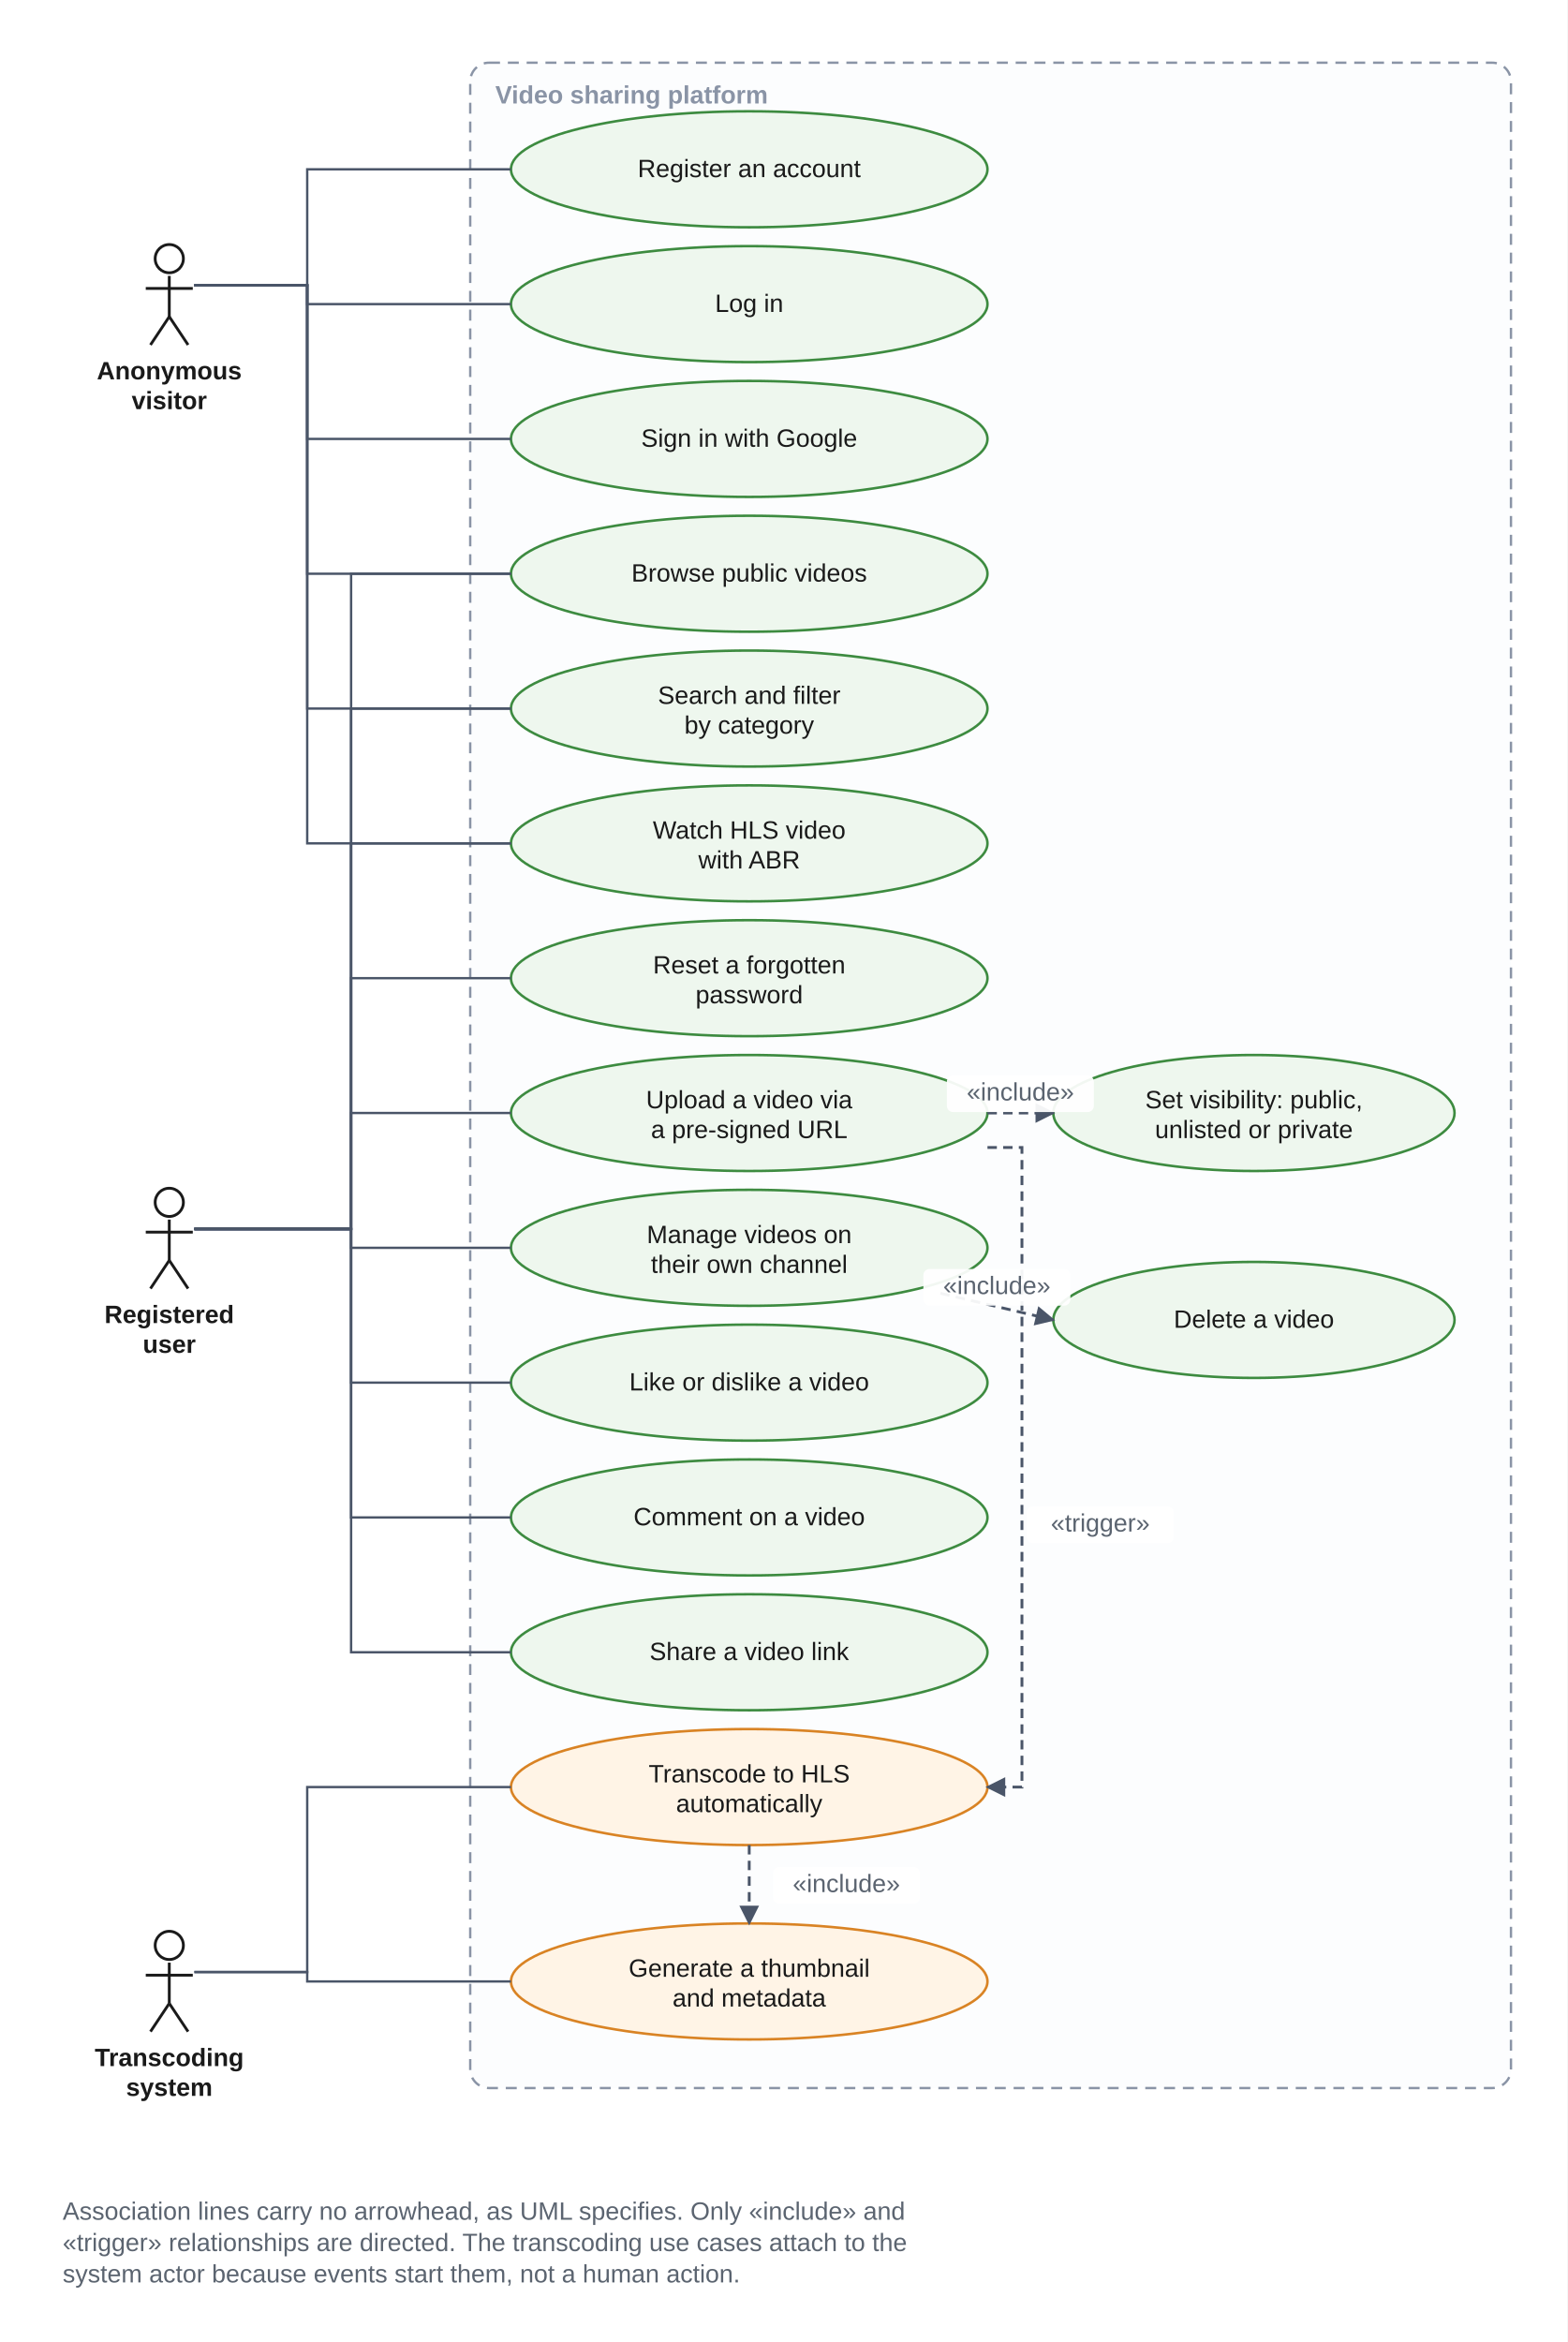
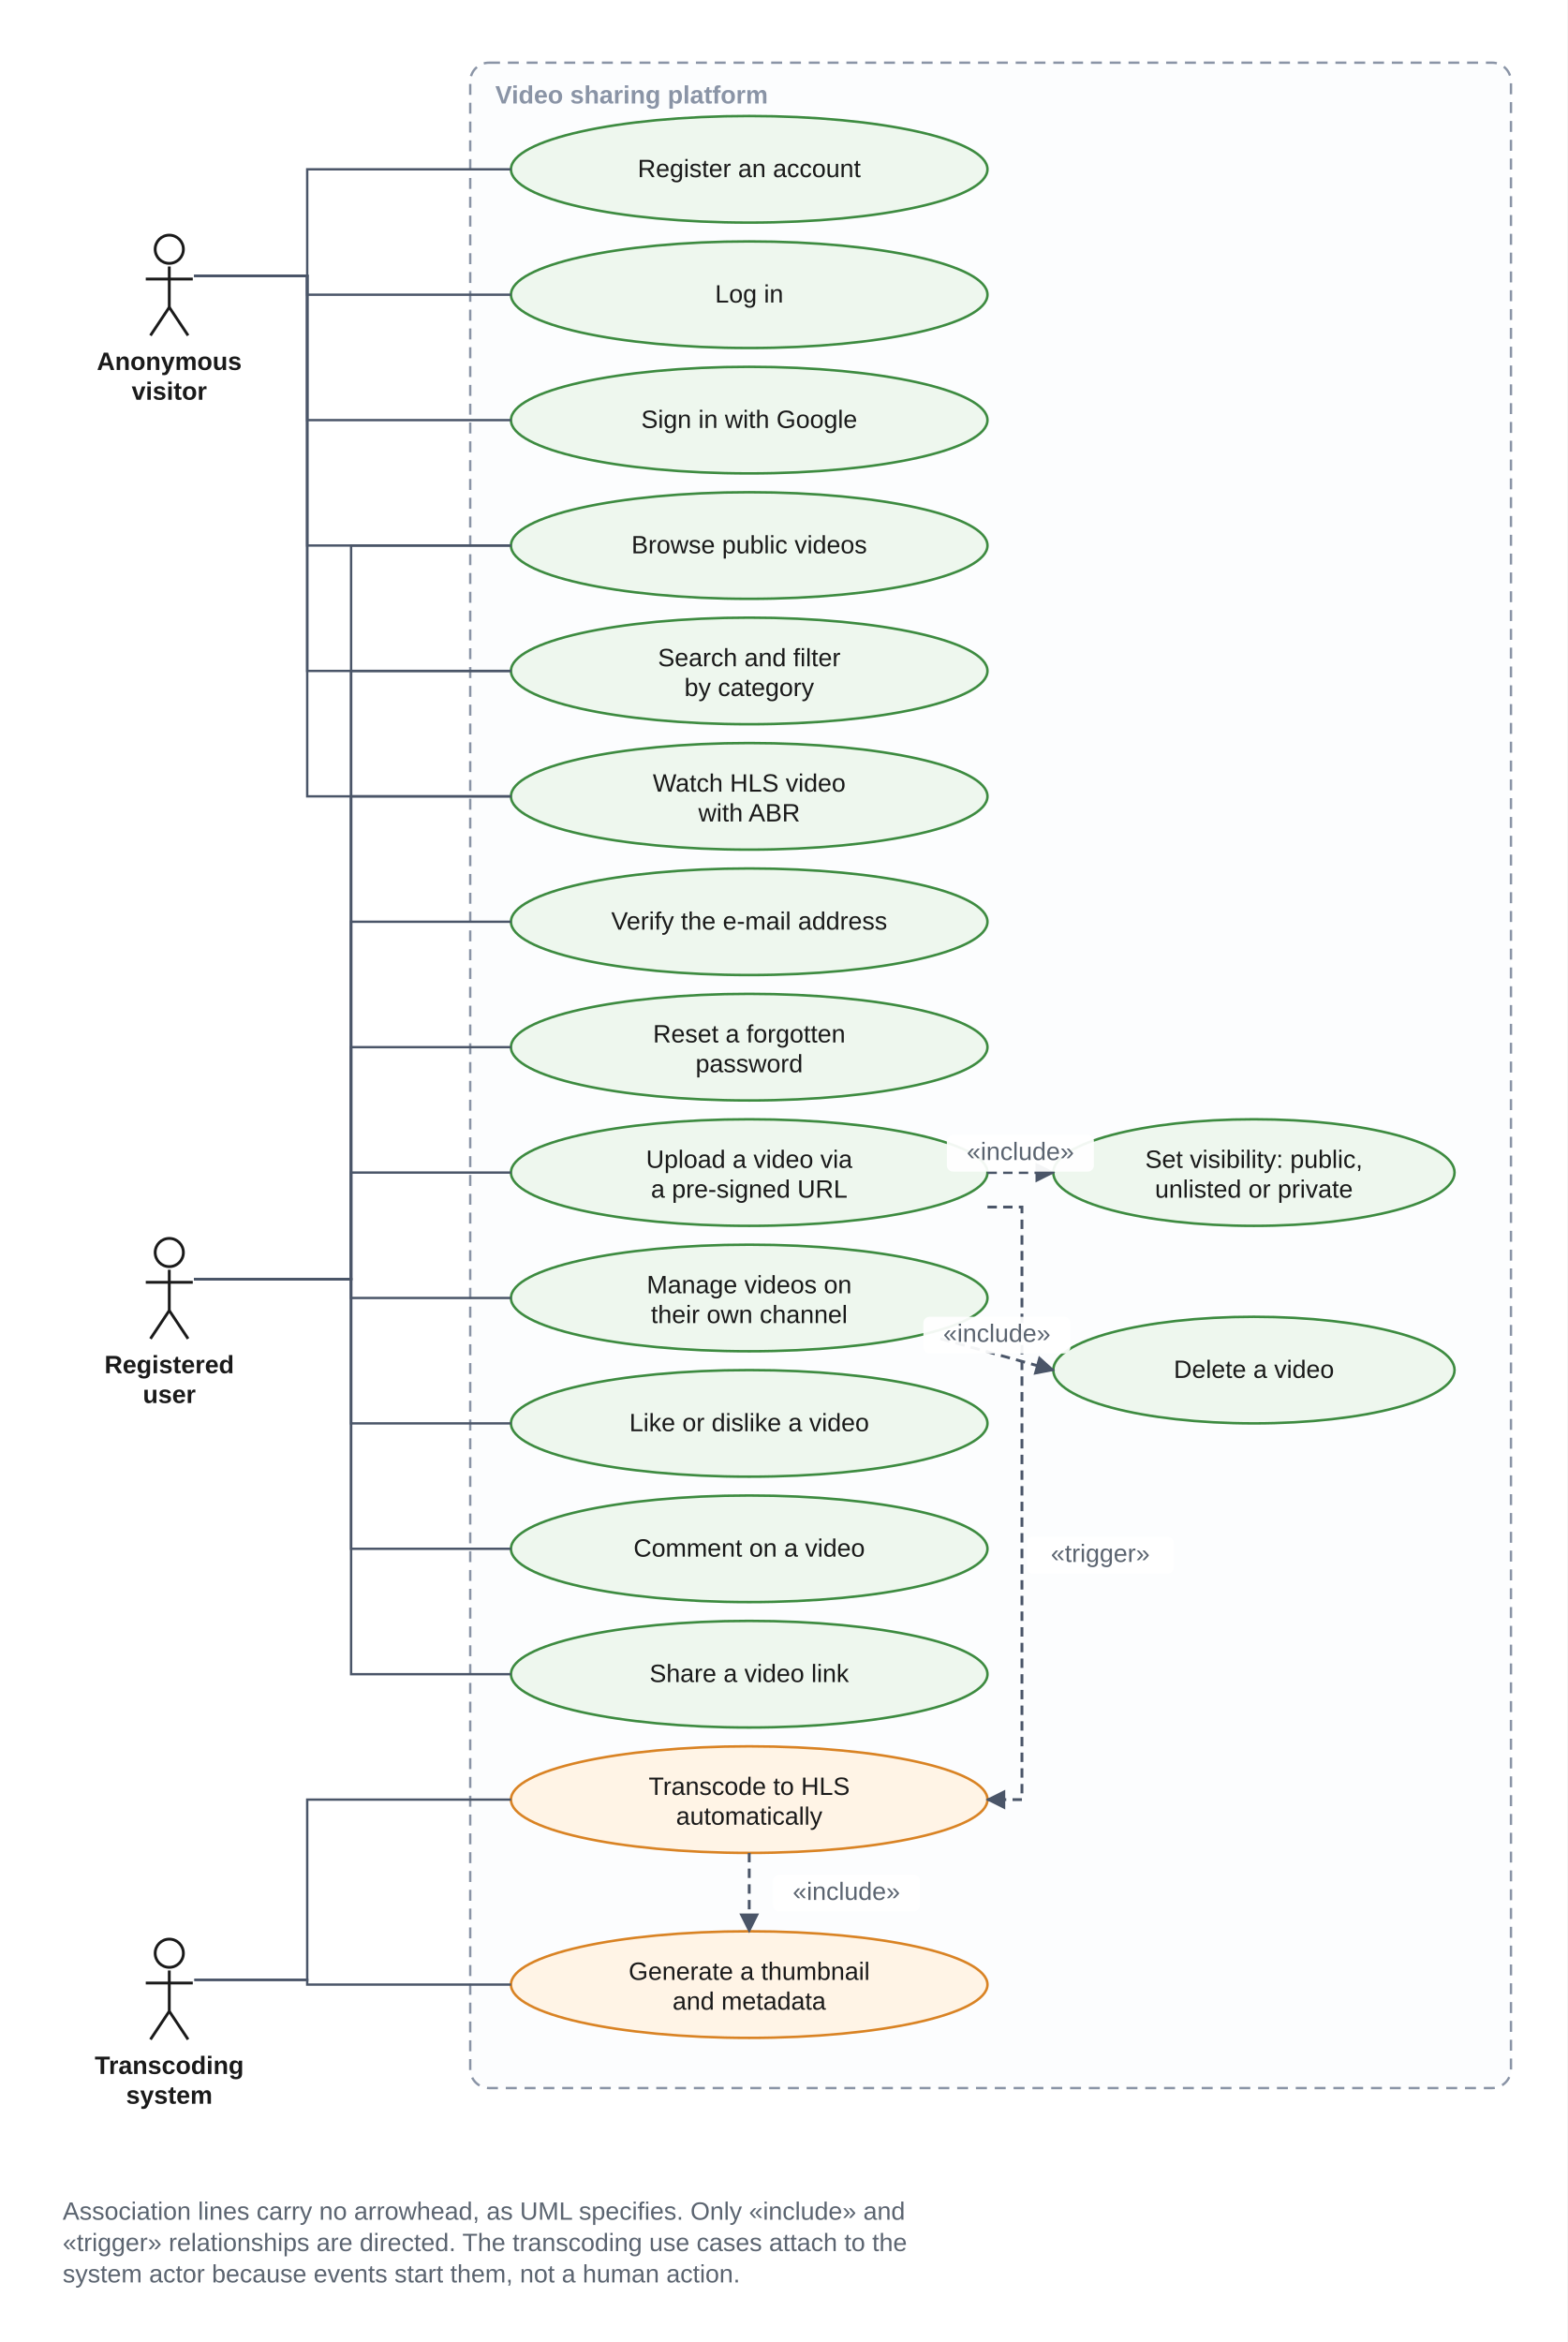
<svg xmlns="http://www.w3.org/2000/svg" width="1000" height="1494" viewBox="0 0 1000 1494">
  <defs>
    <marker id="arrow" viewBox="0 0 10 10" refX="9" refY="5" markerWidth="7" markerHeight="7" orient="auto-start-reverse">
      <path d="M 0 0 L 10 5 L 0 10 z" fill="#4a5568" />
    </marker>
  </defs>
  <rect width="1000" height="1494" fill="#ffffff" />
  <rect x="300" y="40" width="664" height="1292" rx="12" fill="#fcfdfe" stroke="#8a94a6" stroke-width="1.5" stroke-dasharray="7 5" />
  <text x="316" y="66.0" font-family="Arial, Helvetica, sans-serif" font-size="16" font-weight="bold" fill="#8a94a6" text-anchor="start">Video sharing platform</text>
-   <ellipse cx="478" cy="108" rx="152" ry="37" fill="#eef7ee" stroke="#3d8b40" stroke-width="1.6" />
+   <ellipse cx="478" cy="108" rx="152" ry="34" fill="#eef7ee" stroke="#3d8b40" stroke-width="1.6" />
  <text x="478" y="113.0" font-family="Arial, Helvetica, sans-serif" font-size="16" font-weight="normal" fill="#1a1a1a" text-anchor="middle">Register an account</text>
-   <ellipse cx="478" cy="194" rx="152" ry="37" fill="#eef7ee" stroke="#3d8b40" stroke-width="1.6" />
-   <text x="478" y="199.0" font-family="Arial, Helvetica, sans-serif" font-size="16" font-weight="normal" fill="#1a1a1a" text-anchor="middle">Log in</text>
-   <ellipse cx="478" cy="280" rx="152" ry="37" fill="#eef7ee" stroke="#3d8b40" stroke-width="1.6" />
-   <text x="478" y="285.0" font-family="Arial, Helvetica, sans-serif" font-size="16" font-weight="normal" fill="#1a1a1a" text-anchor="middle">Sign in with Google</text>
-   <ellipse cx="478" cy="366" rx="152" ry="37" fill="#eef7ee" stroke="#3d8b40" stroke-width="1.6" />
-   <text x="478" y="371.0" font-family="Arial, Helvetica, sans-serif" font-size="16" font-weight="normal" fill="#1a1a1a" text-anchor="middle">Browse public videos</text>
-   <ellipse cx="478" cy="452" rx="152" ry="37" fill="#eef7ee" stroke="#3d8b40" stroke-width="1.6" />
-   <text x="478" y="449.0" font-family="Arial, Helvetica, sans-serif" font-size="16" font-weight="normal" fill="#1a1a1a" text-anchor="middle">Search and filter</text>
-   <text x="478" y="468.0" font-family="Arial, Helvetica, sans-serif" font-size="16" font-weight="normal" fill="#1a1a1a" text-anchor="middle">by category</text>
-   <ellipse cx="478" cy="538" rx="152" ry="37" fill="#eef7ee" stroke="#3d8b40" stroke-width="1.6" />
-   <text x="478" y="535.0" font-family="Arial, Helvetica, sans-serif" font-size="16" font-weight="normal" fill="#1a1a1a" text-anchor="middle">Watch HLS video</text>
-   <text x="478" y="554.0" font-family="Arial, Helvetica, sans-serif" font-size="16" font-weight="normal" fill="#1a1a1a" text-anchor="middle">with ABR</text>
-   <ellipse cx="478" cy="624" rx="152" ry="37" fill="#eef7ee" stroke="#3d8b40" stroke-width="1.6" />
-   <text x="478" y="621.0" font-family="Arial, Helvetica, sans-serif" font-size="16" font-weight="normal" fill="#1a1a1a" text-anchor="middle">Reset a forgotten</text>
-   <text x="478" y="640.0" font-family="Arial, Helvetica, sans-serif" font-size="16" font-weight="normal" fill="#1a1a1a" text-anchor="middle">password</text>
-   <ellipse cx="478" cy="710" rx="152" ry="37" fill="#eef7ee" stroke="#3d8b40" stroke-width="1.6" />
-   <text x="478" y="707.0" font-family="Arial, Helvetica, sans-serif" font-size="16" font-weight="normal" fill="#1a1a1a" text-anchor="middle">Upload a video via</text>
-   <text x="478" y="726.0" font-family="Arial, Helvetica, sans-serif" font-size="16" font-weight="normal" fill="#1a1a1a" text-anchor="middle">a pre-signed URL</text>
-   <ellipse cx="478" cy="796" rx="152" ry="37" fill="#eef7ee" stroke="#3d8b40" stroke-width="1.6" />
-   <text x="478" y="793.0" font-family="Arial, Helvetica, sans-serif" font-size="16" font-weight="normal" fill="#1a1a1a" text-anchor="middle">Manage videos on</text>
-   <text x="478" y="812.0" font-family="Arial, Helvetica, sans-serif" font-size="16" font-weight="normal" fill="#1a1a1a" text-anchor="middle">their own channel</text>
-   <ellipse cx="478" cy="882" rx="152" ry="37" fill="#eef7ee" stroke="#3d8b40" stroke-width="1.6" />
-   <text x="478" y="887.0" font-family="Arial, Helvetica, sans-serif" font-size="16" font-weight="normal" fill="#1a1a1a" text-anchor="middle">Like or dislike a video</text>
-   <ellipse cx="478" cy="968" rx="152" ry="37" fill="#eef7ee" stroke="#3d8b40" stroke-width="1.6" />
-   <text x="478" y="973.0" font-family="Arial, Helvetica, sans-serif" font-size="16" font-weight="normal" fill="#1a1a1a" text-anchor="middle">Comment on a video</text>
-   <ellipse cx="478" cy="1054" rx="152" ry="37" fill="#eef7ee" stroke="#3d8b40" stroke-width="1.6" />
-   <text x="478" y="1059.0" font-family="Arial, Helvetica, sans-serif" font-size="16" font-weight="normal" fill="#1a1a1a" text-anchor="middle">Share a video link</text>
-   <ellipse cx="478" cy="1140" rx="152" ry="37" fill="#fff4e6" stroke="#d98324" stroke-width="1.6" />
-   <text x="478" y="1137.0" font-family="Arial, Helvetica, sans-serif" font-size="16" font-weight="normal" fill="#1a1a1a" text-anchor="middle">Transcode to HLS</text>
-   <text x="478" y="1156.0" font-family="Arial, Helvetica, sans-serif" font-size="16" font-weight="normal" fill="#1a1a1a" text-anchor="middle">automatically</text>
-   <ellipse cx="478" cy="1264" rx="152" ry="37" fill="#fff4e6" stroke="#d98324" stroke-width="1.6" />
-   <text x="478" y="1261.0" font-family="Arial, Helvetica, sans-serif" font-size="16" font-weight="normal" fill="#1a1a1a" text-anchor="middle">Generate a thumbnail</text>
-   <text x="478" y="1280.0" font-family="Arial, Helvetica, sans-serif" font-size="16" font-weight="normal" fill="#1a1a1a" text-anchor="middle">and metadata</text>
-   <ellipse cx="800" cy="710" rx="128" ry="37" fill="#eef7ee" stroke="#3d8b40" stroke-width="1.6" />
-   <text x="800" y="707.0" font-family="Arial, Helvetica, sans-serif" font-size="16" font-weight="normal" fill="#1a1a1a" text-anchor="middle">Set visibility: public,</text>
-   <text x="800" y="726.0" font-family="Arial, Helvetica, sans-serif" font-size="16" font-weight="normal" fill="#1a1a1a" text-anchor="middle">unlisted or private</text>
-   <ellipse cx="800" cy="842" rx="128" ry="37" fill="#eef7ee" stroke="#3d8b40" stroke-width="1.6" />
-   <text x="800" y="847.0" font-family="Arial, Helvetica, sans-serif" font-size="16" font-weight="normal" fill="#1a1a1a" text-anchor="middle">Delete a video</text>
-   <circle cx="108" cy="165" r="9" fill="none" stroke="#1a1a1a" stroke-width="1.8" />
-   <path d="M 108 176 L 108 202" stroke="#1a1a1a" stroke-width="1.8" />
-   <path d="M 93 184 L 123 184" stroke="#1a1a1a" stroke-width="1.8" />
-   <path d="M 108 202 L 96 220" stroke="#1a1a1a" stroke-width="1.8" />
-   <path d="M 108 202 L 120 220" stroke="#1a1a1a" stroke-width="1.8" />
-   <text x="108" y="242.0" font-family="Arial, Helvetica, sans-serif" font-size="16" font-weight="bold" fill="#1a1a1a" text-anchor="middle">Anonymous</text>
-   <text x="108" y="261.0" font-family="Arial, Helvetica, sans-serif" font-size="16" font-weight="bold" fill="#1a1a1a" text-anchor="middle">visitor</text>
-   <circle cx="108" cy="767" r="9" fill="none" stroke="#1a1a1a" stroke-width="1.8" />
-   <path d="M 108 778 L 108 804" stroke="#1a1a1a" stroke-width="1.8" />
-   <path d="M 93 786 L 123 786" stroke="#1a1a1a" stroke-width="1.8" />
-   <path d="M 108 804 L 96 822" stroke="#1a1a1a" stroke-width="1.8" />
-   <path d="M 108 804 L 120 822" stroke="#1a1a1a" stroke-width="1.8" />
-   <text x="108" y="844.0" font-family="Arial, Helvetica, sans-serif" font-size="16" font-weight="bold" fill="#1a1a1a" text-anchor="middle">Registered</text>
-   <text x="108" y="863.0" font-family="Arial, Helvetica, sans-serif" font-size="16" font-weight="bold" fill="#1a1a1a" text-anchor="middle">user</text>
-   <circle cx="108" cy="1241" r="9" fill="none" stroke="#1a1a1a" stroke-width="1.8" />
-   <path d="M 108 1252 L 108 1278" stroke="#1a1a1a" stroke-width="1.8" />
-   <path d="M 93 1260 L 123 1260" stroke="#1a1a1a" stroke-width="1.8" />
-   <path d="M 108 1278 L 96 1296" stroke="#1a1a1a" stroke-width="1.8" />
-   <path d="M 108 1278 L 120 1296" stroke="#1a1a1a" stroke-width="1.8" />
-   <text x="108" y="1318.0" font-family="Arial, Helvetica, sans-serif" font-size="16" font-weight="bold" fill="#1a1a1a" text-anchor="middle">Transcoding</text>
-   <text x="108" y="1337.0" font-family="Arial, Helvetica, sans-serif" font-size="16" font-weight="bold" fill="#1a1a1a" text-anchor="middle">system</text>
-   <path d="M 124 182 L 196 182 L 196 108 L 326 108" fill="none" stroke="#4a5568" stroke-width="1.5" />
-   <path d="M 124 182 L 196 182 L 196 194 L 326 194" fill="none" stroke="#4a5568" stroke-width="1.5" />
-   <path d="M 124 182 L 196 182 L 196 280 L 326 280" fill="none" stroke="#4a5568" stroke-width="1.5" />
-   <path d="M 124 182 L 196 182 L 196 366 L 326 366" fill="none" stroke="#4a5568" stroke-width="1.5" />
-   <path d="M 124 182 L 196 182 L 196 452 L 326 452" fill="none" stroke="#4a5568" stroke-width="1.5" />
-   <path d="M 124 182 L 196 182 L 196 538 L 326 538" fill="none" stroke="#4a5568" stroke-width="1.5" />
-   <path d="M 124 784 L 224 784 L 224 366 L 326 366" fill="none" stroke="#4a5568" stroke-width="1.5" />
-   <path d="M 124 784 L 224 784 L 224 452 L 326 452" fill="none" stroke="#4a5568" stroke-width="1.5" />
-   <path d="M 124 784 L 224 784 L 224 538 L 326 538" fill="none" stroke="#4a5568" stroke-width="1.5" />
-   <path d="M 124 784 L 224 784 L 224 624 L 326 624" fill="none" stroke="#4a5568" stroke-width="1.5" />
-   <path d="M 124 784 L 224 784 L 224 710 L 326 710" fill="none" stroke="#4a5568" stroke-width="1.5" />
-   <path d="M 124 784 L 224 784 L 224 796 L 326 796" fill="none" stroke="#4a5568" stroke-width="1.5" />
-   <path d="M 124 784 L 224 784 L 224 882 L 326 882" fill="none" stroke="#4a5568" stroke-width="1.5" />
-   <path d="M 124 784 L 224 784 L 224 968 L 326 968" fill="none" stroke="#4a5568" stroke-width="1.5" />
-   <path d="M 124 784 L 224 784 L 224 1054 L 326 1054" fill="none" stroke="#4a5568" stroke-width="1.5" />
-   <path d="M 124 1258 L 196 1258 L 196 1140 L 326 1140" fill="none" stroke="#4a5568" stroke-width="1.5" />
-   <path d="M 124 1258 L 196 1258 L 196 1264 L 326 1264" fill="none" stroke="#4a5568" stroke-width="1.5" />
-   <path d="M 630 710 L 672 710" fill="none" stroke="#4a5568" stroke-width="1.8" stroke-dasharray="6 4" marker-end="url(#arrow)" />
-   <path d="M 600 825 L 672 842" fill="none" stroke="#4a5568" stroke-width="1.8" stroke-dasharray="6 4" marker-end="url(#arrow)" />
-   <path d="M 630 732 L 652 732 L 652 1140 L 630 1140" fill="none" stroke="#4a5568" stroke-width="1.8" stroke-dasharray="6 4" marker-end="url(#arrow)" />
-   <path d="M 478 1177 L 478 1227" fill="none" stroke="#4a5568" stroke-width="1.8" stroke-dasharray="6 4" marker-end="url(#arrow)" />
+   <ellipse cx="478" cy="188" rx="152" ry="34" fill="#eef7ee" stroke="#3d8b40" stroke-width="1.6" />
+   <text x="478" y="193.0" font-family="Arial, Helvetica, sans-serif" font-size="16" font-weight="normal" fill="#1a1a1a" text-anchor="middle">Log in</text>
+   <ellipse cx="478" cy="268" rx="152" ry="34" fill="#eef7ee" stroke="#3d8b40" stroke-width="1.6" />
+   <text x="478" y="273.0" font-family="Arial, Helvetica, sans-serif" font-size="16" font-weight="normal" fill="#1a1a1a" text-anchor="middle">Sign in with Google</text>
+   <ellipse cx="478" cy="348" rx="152" ry="34" fill="#eef7ee" stroke="#3d8b40" stroke-width="1.6" />
+   <text x="478" y="353.0" font-family="Arial, Helvetica, sans-serif" font-size="16" font-weight="normal" fill="#1a1a1a" text-anchor="middle">Browse public videos</text>
+   <ellipse cx="478" cy="428" rx="152" ry="34" fill="#eef7ee" stroke="#3d8b40" stroke-width="1.6" />
+   <text x="478" y="425.0" font-family="Arial, Helvetica, sans-serif" font-size="16" font-weight="normal" fill="#1a1a1a" text-anchor="middle">Search and filter</text>
+   <text x="478" y="444.0" font-family="Arial, Helvetica, sans-serif" font-size="16" font-weight="normal" fill="#1a1a1a" text-anchor="middle">by category</text>
+   <ellipse cx="478" cy="508" rx="152" ry="34" fill="#eef7ee" stroke="#3d8b40" stroke-width="1.6" />
+   <text x="478" y="505.0" font-family="Arial, Helvetica, sans-serif" font-size="16" font-weight="normal" fill="#1a1a1a" text-anchor="middle">Watch HLS video</text>
+   <text x="478" y="524.0" font-family="Arial, Helvetica, sans-serif" font-size="16" font-weight="normal" fill="#1a1a1a" text-anchor="middle">with ABR</text>
+   <ellipse cx="478" cy="588" rx="152" ry="34" fill="#eef7ee" stroke="#3d8b40" stroke-width="1.6" />
+   <text x="478" y="593.0" font-family="Arial, Helvetica, sans-serif" font-size="16" font-weight="normal" fill="#1a1a1a" text-anchor="middle">Verify the e-mail address</text>
+   <ellipse cx="478" cy="668" rx="152" ry="34" fill="#eef7ee" stroke="#3d8b40" stroke-width="1.6" />
+   <text x="478" y="665.0" font-family="Arial, Helvetica, sans-serif" font-size="16" font-weight="normal" fill="#1a1a1a" text-anchor="middle">Reset a forgotten</text>
+   <text x="478" y="684.0" font-family="Arial, Helvetica, sans-serif" font-size="16" font-weight="normal" fill="#1a1a1a" text-anchor="middle">password</text>
+   <ellipse cx="478" cy="748" rx="152" ry="34" fill="#eef7ee" stroke="#3d8b40" stroke-width="1.6" />
+   <text x="478" y="745.0" font-family="Arial, Helvetica, sans-serif" font-size="16" font-weight="normal" fill="#1a1a1a" text-anchor="middle">Upload a video via</text>
+   <text x="478" y="764.0" font-family="Arial, Helvetica, sans-serif" font-size="16" font-weight="normal" fill="#1a1a1a" text-anchor="middle">a pre-signed URL</text>
+   <ellipse cx="478" cy="828" rx="152" ry="34" fill="#eef7ee" stroke="#3d8b40" stroke-width="1.6" />
+   <text x="478" y="825.0" font-family="Arial, Helvetica, sans-serif" font-size="16" font-weight="normal" fill="#1a1a1a" text-anchor="middle">Manage videos on</text>
+   <text x="478" y="844.0" font-family="Arial, Helvetica, sans-serif" font-size="16" font-weight="normal" fill="#1a1a1a" text-anchor="middle">their own channel</text>
+   <ellipse cx="478" cy="908" rx="152" ry="34" fill="#eef7ee" stroke="#3d8b40" stroke-width="1.6" />
+   <text x="478" y="913.0" font-family="Arial, Helvetica, sans-serif" font-size="16" font-weight="normal" fill="#1a1a1a" text-anchor="middle">Like or dislike a video</text>
+   <ellipse cx="478" cy="988" rx="152" ry="34" fill="#eef7ee" stroke="#3d8b40" stroke-width="1.6" />
+   <text x="478" y="993.0" font-family="Arial, Helvetica, sans-serif" font-size="16" font-weight="normal" fill="#1a1a1a" text-anchor="middle">Comment on a video</text>
+   <ellipse cx="478" cy="1068" rx="152" ry="34" fill="#eef7ee" stroke="#3d8b40" stroke-width="1.6" />
+   <text x="478" y="1073.0" font-family="Arial, Helvetica, sans-serif" font-size="16" font-weight="normal" fill="#1a1a1a" text-anchor="middle">Share a video link</text>
+   <ellipse cx="478" cy="1148" rx="152" ry="34" fill="#fff4e6" stroke="#d98324" stroke-width="1.6" />
+   <text x="478" y="1145.0" font-family="Arial, Helvetica, sans-serif" font-size="16" font-weight="normal" fill="#1a1a1a" text-anchor="middle">Transcode to HLS</text>
+   <text x="478" y="1164.0" font-family="Arial, Helvetica, sans-serif" font-size="16" font-weight="normal" fill="#1a1a1a" text-anchor="middle">automatically</text>
+   <ellipse cx="478" cy="1266" rx="152" ry="34" fill="#fff4e6" stroke="#d98324" stroke-width="1.6" />
+   <text x="478" y="1263.0" font-family="Arial, Helvetica, sans-serif" font-size="16" font-weight="normal" fill="#1a1a1a" text-anchor="middle">Generate a thumbnail</text>
+   <text x="478" y="1282.0" font-family="Arial, Helvetica, sans-serif" font-size="16" font-weight="normal" fill="#1a1a1a" text-anchor="middle">and metadata</text>
+   <ellipse cx="800" cy="748" rx="128" ry="34" fill="#eef7ee" stroke="#3d8b40" stroke-width="1.6" />
+   <text x="800" y="745.0" font-family="Arial, Helvetica, sans-serif" font-size="16" font-weight="normal" fill="#1a1a1a" text-anchor="middle">Set visibility: public,</text>
+   <text x="800" y="764.0" font-family="Arial, Helvetica, sans-serif" font-size="16" font-weight="normal" fill="#1a1a1a" text-anchor="middle">unlisted or private</text>
+   <ellipse cx="800" cy="874" rx="128" ry="34" fill="#eef7ee" stroke="#3d8b40" stroke-width="1.6" />
+   <text x="800" y="879.0" font-family="Arial, Helvetica, sans-serif" font-size="16" font-weight="normal" fill="#1a1a1a" text-anchor="middle">Delete a video</text>
+   <circle cx="108" cy="159" r="9" fill="none" stroke="#1a1a1a" stroke-width="1.8" />
+   <path d="M 108 170 L 108 196" stroke="#1a1a1a" stroke-width="1.8" />
+   <path d="M 93 178 L 123 178" stroke="#1a1a1a" stroke-width="1.8" />
+   <path d="M 108 196 L 96 214" stroke="#1a1a1a" stroke-width="1.8" />
+   <path d="M 108 196 L 120 214" stroke="#1a1a1a" stroke-width="1.8" />
+   <text x="108" y="236.0" font-family="Arial, Helvetica, sans-serif" font-size="16" font-weight="bold" fill="#1a1a1a" text-anchor="middle">Anonymous</text>
+   <text x="108" y="255.0" font-family="Arial, Helvetica, sans-serif" font-size="16" font-weight="bold" fill="#1a1a1a" text-anchor="middle">visitor</text>
+   <circle cx="108" cy="799" r="9" fill="none" stroke="#1a1a1a" stroke-width="1.8" />
+   <path d="M 108 810 L 108 836" stroke="#1a1a1a" stroke-width="1.8" />
+   <path d="M 93 818 L 123 818" stroke="#1a1a1a" stroke-width="1.8" />
+   <path d="M 108 836 L 96 854" stroke="#1a1a1a" stroke-width="1.8" />
+   <path d="M 108 836 L 120 854" stroke="#1a1a1a" stroke-width="1.8" />
+   <text x="108" y="876.0" font-family="Arial, Helvetica, sans-serif" font-size="16" font-weight="bold" fill="#1a1a1a" text-anchor="middle">Registered</text>
+   <text x="108" y="895.0" font-family="Arial, Helvetica, sans-serif" font-size="16" font-weight="bold" fill="#1a1a1a" text-anchor="middle">user</text>
+   <circle cx="108" cy="1246" r="9" fill="none" stroke="#1a1a1a" stroke-width="1.8" />
+   <path d="M 108 1257 L 108 1283" stroke="#1a1a1a" stroke-width="1.8" />
+   <path d="M 93 1265 L 123 1265" stroke="#1a1a1a" stroke-width="1.8" />
+   <path d="M 108 1283 L 96 1301" stroke="#1a1a1a" stroke-width="1.8" />
+   <path d="M 108 1283 L 120 1301" stroke="#1a1a1a" stroke-width="1.8" />
+   <text x="108" y="1323.0" font-family="Arial, Helvetica, sans-serif" font-size="16" font-weight="bold" fill="#1a1a1a" text-anchor="middle">Transcoding</text>
+   <text x="108" y="1342.0" font-family="Arial, Helvetica, sans-serif" font-size="16" font-weight="bold" fill="#1a1a1a" text-anchor="middle">system</text>
+   <path d="M 124 176 L 196 176 L 196 108 L 326 108" fill="none" stroke="#4a5568" stroke-width="1.5" />
+   <path d="M 124 176 L 196 176 L 196 188 L 326 188" fill="none" stroke="#4a5568" stroke-width="1.5" />
+   <path d="M 124 176 L 196 176 L 196 268 L 326 268" fill="none" stroke="#4a5568" stroke-width="1.5" />
+   <path d="M 124 176 L 196 176 L 196 348 L 326 348" fill="none" stroke="#4a5568" stroke-width="1.5" />
+   <path d="M 124 176 L 196 176 L 196 428 L 326 428" fill="none" stroke="#4a5568" stroke-width="1.5" />
+   <path d="M 124 176 L 196 176 L 196 508 L 326 508" fill="none" stroke="#4a5568" stroke-width="1.5" />
+   <path d="M 124 816 L 224 816 L 224 348 L 326 348" fill="none" stroke="#4a5568" stroke-width="1.5" />
+   <path d="M 124 816 L 224 816 L 224 428 L 326 428" fill="none" stroke="#4a5568" stroke-width="1.5" />
+   <path d="M 124 816 L 224 816 L 224 508 L 326 508" fill="none" stroke="#4a5568" stroke-width="1.5" />
+   <path d="M 124 816 L 224 816 L 224 588 L 326 588" fill="none" stroke="#4a5568" stroke-width="1.5" />
+   <path d="M 124 816 L 224 816 L 224 668 L 326 668" fill="none" stroke="#4a5568" stroke-width="1.5" />
+   <path d="M 124 816 L 224 816 L 224 748 L 326 748" fill="none" stroke="#4a5568" stroke-width="1.5" />
+   <path d="M 124 816 L 224 816 L 224 828 L 326 828" fill="none" stroke="#4a5568" stroke-width="1.5" />
+   <path d="M 124 816 L 224 816 L 224 908 L 326 908" fill="none" stroke="#4a5568" stroke-width="1.5" />
+   <path d="M 124 816 L 224 816 L 224 988 L 326 988" fill="none" stroke="#4a5568" stroke-width="1.5" />
+   <path d="M 124 816 L 224 816 L 224 1068 L 326 1068" fill="none" stroke="#4a5568" stroke-width="1.5" />
+   <path d="M 124 1263 L 196 1263 L 196 1148 L 326 1148" fill="none" stroke="#4a5568" stroke-width="1.5" />
+   <path d="M 124 1263 L 196 1263 L 196 1266 L 326 1266" fill="none" stroke="#4a5568" stroke-width="1.5" />
+   <path d="M 630 748 L 672 748" fill="none" stroke="#4a5568" stroke-width="1.8" stroke-dasharray="6 4" marker-end="url(#arrow)" />
+   <path d="M 600 854 L 672 874" fill="none" stroke="#4a5568" stroke-width="1.8" stroke-dasharray="6 4" marker-end="url(#arrow)" />
+   <path d="M 630 770 L 652 770 L 652 1148 L 630 1148" fill="none" stroke="#4a5568" stroke-width="1.8" stroke-dasharray="6 4" marker-end="url(#arrow)" />
+   <path d="M 478 1182 L 478 1232" fill="none" stroke="#4a5568" stroke-width="1.8" stroke-dasharray="6 4" marker-end="url(#arrow)" />
  <text x="40" y="1416.0" font-family="Arial, Helvetica, sans-serif" font-size="16" font-weight="normal" fill="#5b6470" text-anchor="start">Association lines carry no arrowhead, as UML specifies. Only «include» and</text>
  <text x="40" y="1436.0" font-family="Arial, Helvetica, sans-serif" font-size="16" font-weight="normal" fill="#5b6470" text-anchor="start">«trigger» relationships are directed. The transcoding use cases attach to the</text>
  <text x="40" y="1456.0" font-family="Arial, Helvetica, sans-serif" font-size="16" font-weight="normal" fill="#5b6470" text-anchor="start">system actor because events start them, not a human action.</text>
-   <rect x="604.1" y="686.0" width="93.8" height="23.4" rx="4" fill="#ffffff" fill-opacity="0.93" />
-   <text x="651" y="702.0" font-family="Arial, Helvetica, sans-serif" font-size="16" font-weight="normal" fill="#5b6470" text-anchor="middle">«include»</text>
-   <rect x="589.1" y="809.5" width="93.8" height="23.4" rx="4" fill="#ffffff" fill-opacity="0.93" />
-   <text x="636" y="825.5" font-family="Arial, Helvetica, sans-serif" font-size="16" font-weight="normal" fill="#5b6470" text-anchor="middle">«include»</text>
-   <rect x="655.1" y="961.0" width="93.8" height="23.4" rx="4" fill="#ffffff" fill-opacity="0.93" />
-   <text x="702" y="977.0" font-family="Arial, Helvetica, sans-serif" font-size="16" font-weight="normal" fill="#5b6470" text-anchor="middle">«trigger»</text>
-   <rect x="493.1" y="1191.0" width="93.8" height="23.4" rx="4" fill="#ffffff" fill-opacity="0.93" />
-   <text x="540" y="1207.0" font-family="Arial, Helvetica, sans-serif" font-size="16" font-weight="normal" fill="#5b6470" text-anchor="middle">«include»</text>
+   <rect x="604.1" y="724.0" width="93.8" height="23.4" rx="4" fill="#ffffff" fill-opacity="0.93" />
+   <text x="651" y="740.0" font-family="Arial, Helvetica, sans-serif" font-size="16" font-weight="normal" fill="#5b6470" text-anchor="middle">«include»</text>
+   <rect x="589.1" y="840.0" width="93.8" height="23.4" rx="4" fill="#ffffff" fill-opacity="0.93" />
+   <text x="636" y="856.0" font-family="Arial, Helvetica, sans-serif" font-size="16" font-weight="normal" fill="#5b6470" text-anchor="middle">«include»</text>
+   <rect x="655.1" y="980.4" width="93.8" height="23.4" rx="4" fill="#ffffff" fill-opacity="0.93" />
+   <text x="702" y="996.4" font-family="Arial, Helvetica, sans-serif" font-size="16" font-weight="normal" fill="#5b6470" text-anchor="middle">«trigger»</text>
+   <rect x="493.1" y="1196.0" width="93.8" height="23.4" rx="4" fill="#ffffff" fill-opacity="0.93" />
+   <text x="540" y="1212.0" font-family="Arial, Helvetica, sans-serif" font-size="16" font-weight="normal" fill="#5b6470" text-anchor="middle">«include»</text>
</svg>
